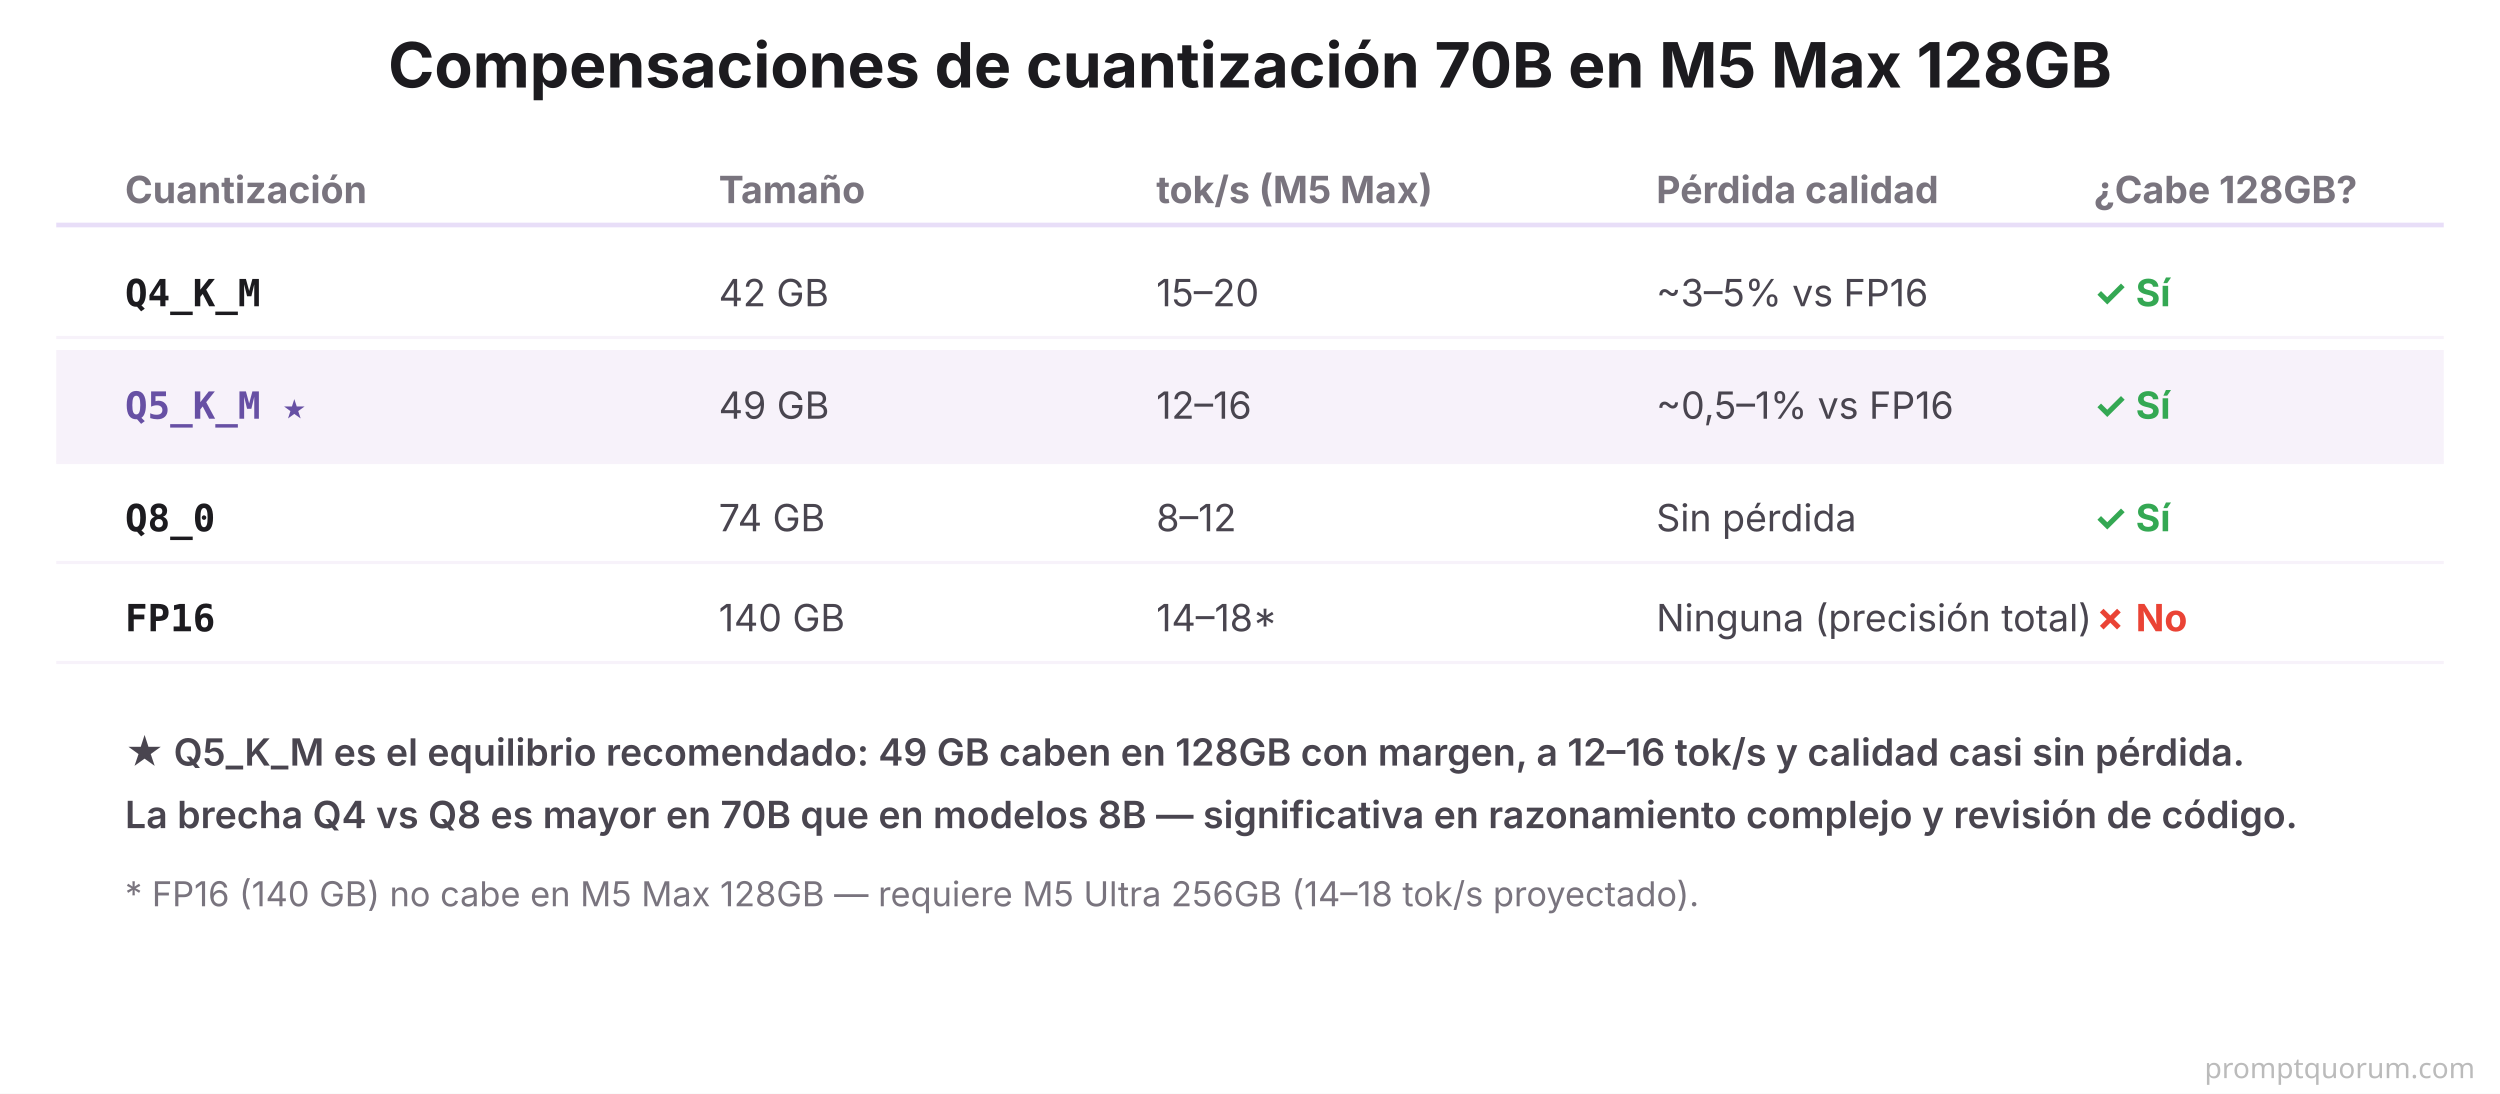
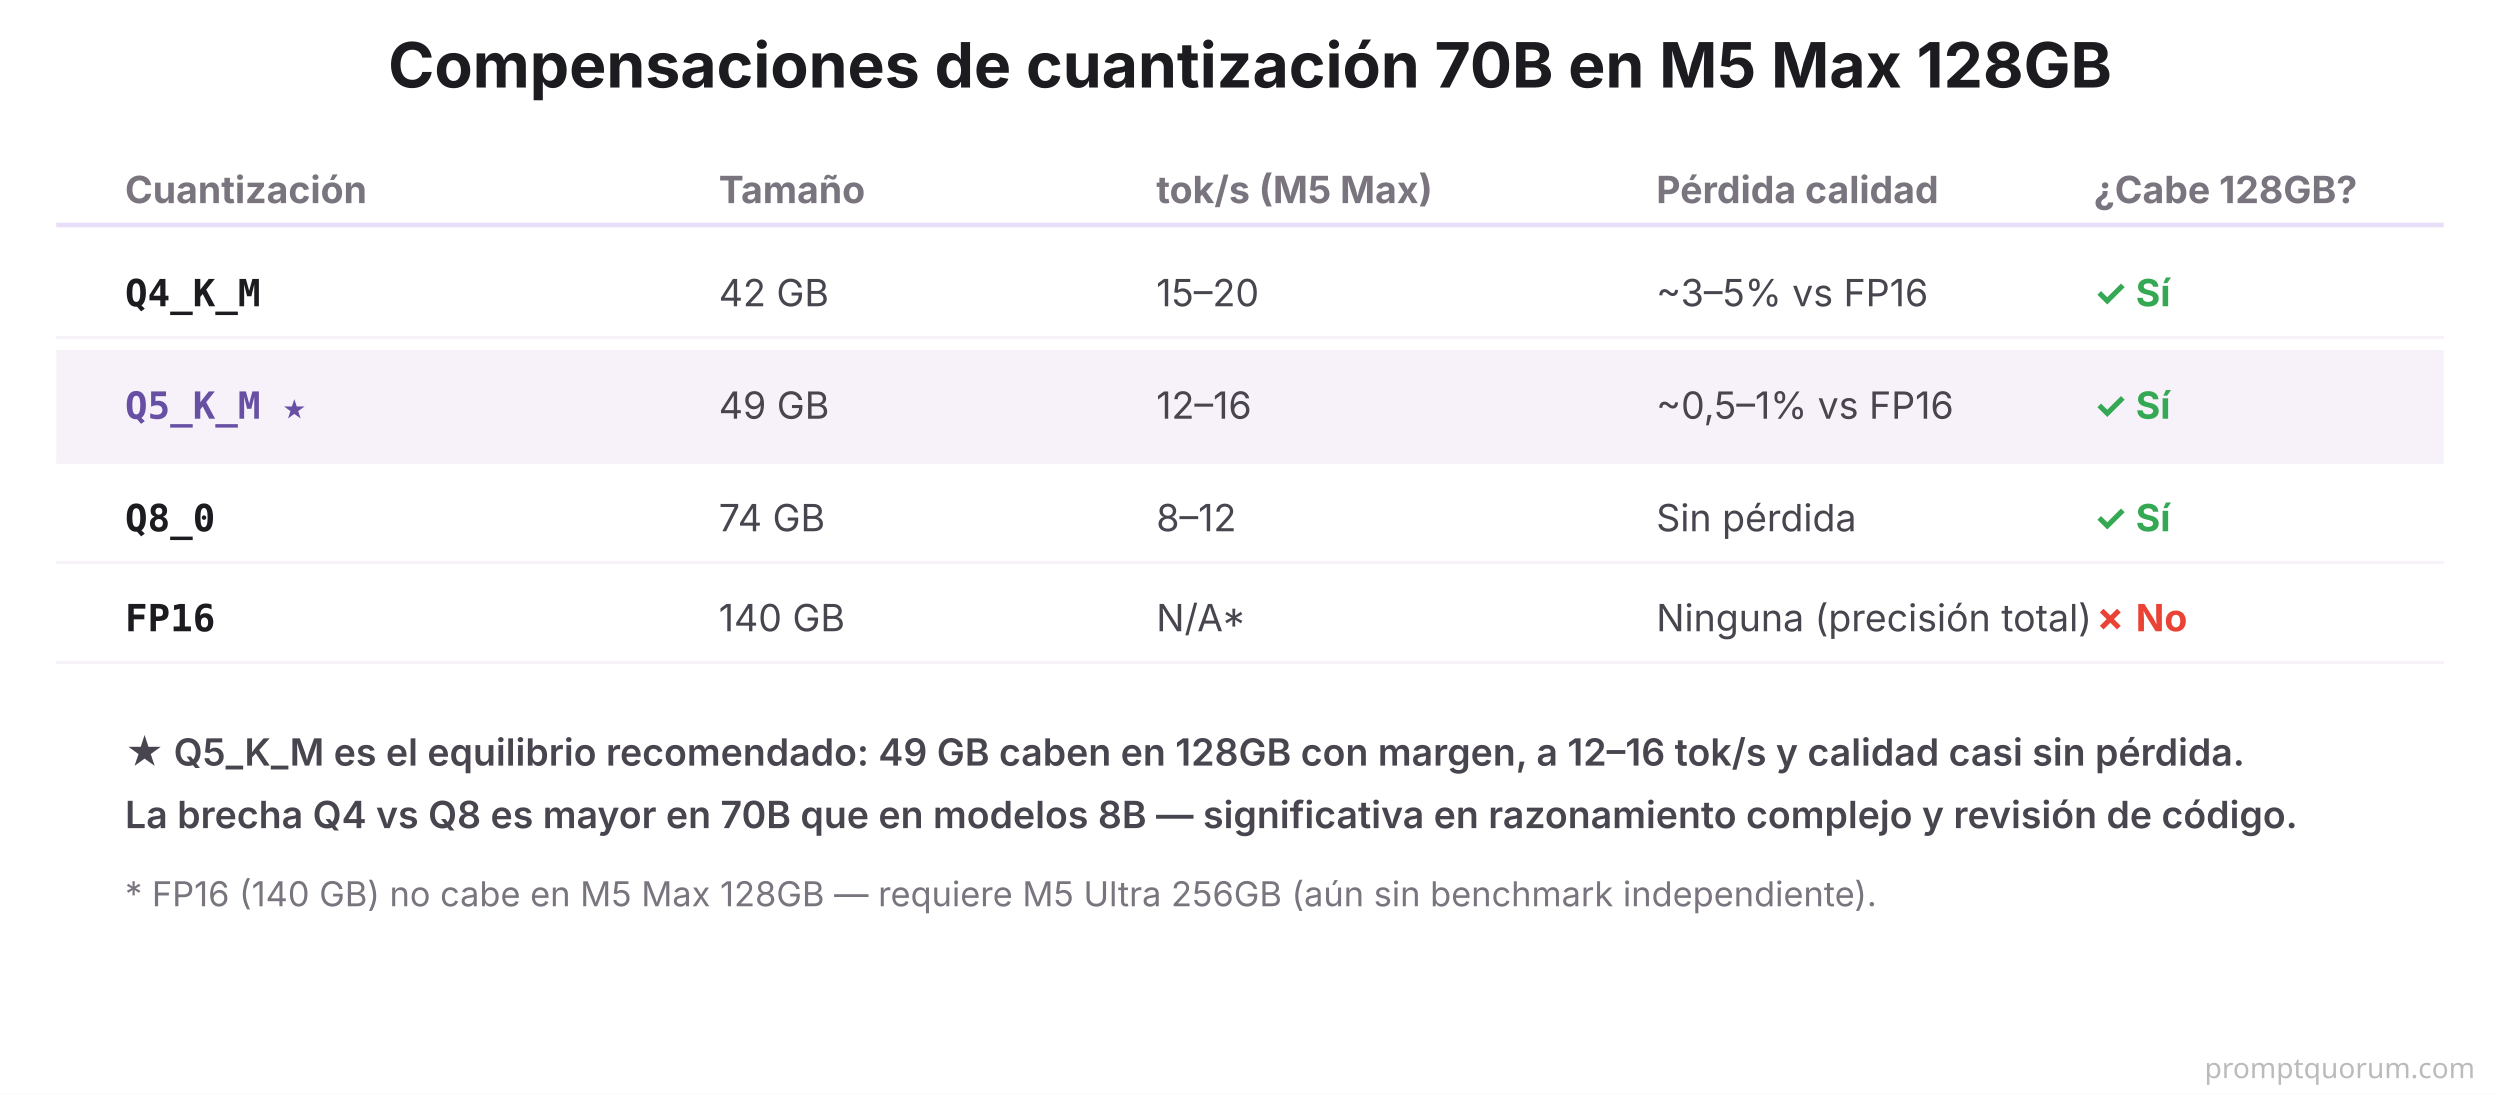
<svg xmlns="http://www.w3.org/2000/svg" viewBox="0 0 800 350" width="800" height="350">
  <rect width="800" height="350" fill="#FFFFFF" />
  <text x="400" y="28" font-family="system-ui, -apple-system, sans-serif" font-size="20" font-weight="700" fill="#1C1B1F" text-anchor="middle">Compensaciones de cuantización 70B en M5 Max 128GB</text>
  <text x="40" y="65" font-family="system-ui, -apple-system, sans-serif" font-size="12" font-weight="700" fill="#79747E">Cuantización</text>
  <text x="230" y="65" font-family="system-ui, -apple-system, sans-serif" font-size="12" font-weight="700" fill="#79747E">Tamaño</text>
  <text x="370" y="65" font-family="system-ui, -apple-system, sans-serif" font-size="12" font-weight="700" fill="#79747E">tok/s (M5 Max)</text>
  <text x="530" y="65" font-family="system-ui, -apple-system, sans-serif" font-size="12" font-weight="700" fill="#79747E">Pérdida calidad</text>
  <text x="670" y="65" font-family="system-ui, -apple-system, sans-serif" font-size="12" font-weight="700" fill="#79747E">¿Cabe 128GB?</text>
  <line x1="18" y1="72" x2="782" y2="72" stroke="#E8DEF8" stroke-width="1.5" />
  <text x="40" y="98" font-family="'SF Mono', Monaco, monospace" font-size="12" font-weight="700" fill="#1C1B1F">Q4_K_M</text>
  <text x="230" y="98" font-family="system-ui, -apple-system, sans-serif" font-size="12" fill="#49454F">42 GB</text>
  <text x="370" y="98" font-family="system-ui, -apple-system, sans-serif" font-size="12" fill="#49454F">15–20</text>
  <text x="530" y="98" font-family="system-ui, -apple-system, sans-serif" font-size="12" fill="#49454F">~3–5% vs FP16</text>
  <text x="670" y="98" font-family="system-ui, -apple-system, sans-serif" font-size="12" font-weight="700" fill="#34A853">✓ Sí</text>
  <line x1="18" y1="108" x2="782" y2="108" stroke="#F7F2FA" stroke-width="1" />
  <rect x="18" y="112" width="764" height="36" fill="#F7F2FA" />
  <text x="40" y="134" font-family="'SF Mono', Monaco, monospace" font-size="12" font-weight="700" fill="#6750A4">Q5_K_M ★</text>
  <text x="230" y="134" font-family="system-ui, -apple-system, sans-serif" font-size="12" fill="#49454F">49 GB</text>
  <text x="370" y="134" font-family="system-ui, -apple-system, sans-serif" font-size="12" fill="#49454F">12–16</text>
  <text x="530" y="134" font-family="system-ui, -apple-system, sans-serif" font-size="12" fill="#49454F">~0,5–1% vs FP16</text>
  <text x="670" y="134" font-family="system-ui, -apple-system, sans-serif" font-size="12" font-weight="700" fill="#34A853">✓ Sí</text>
  <line x1="18" y1="148" x2="782" y2="148" stroke="#F7F2FA" stroke-width="1" />
  <text x="40" y="170" font-family="'SF Mono', Monaco, monospace" font-size="12" font-weight="700" fill="#1C1B1F">Q8_0</text>
  <text x="230" y="170" font-family="system-ui, -apple-system, sans-serif" font-size="12" fill="#49454F">74 GB</text>
  <text x="370" y="170" font-family="system-ui, -apple-system, sans-serif" font-size="12" fill="#49454F">8–12</text>
  <text x="530" y="170" font-family="system-ui, -apple-system, sans-serif" font-size="12" fill="#49454F">Sin pérdida</text>
  <text x="670" y="170" font-family="system-ui, -apple-system, sans-serif" font-size="12" font-weight="700" fill="#34A853">✓ Sí</text>
  <line x1="18" y1="180" x2="782" y2="180" stroke="#F7F2FA" stroke-width="1" />
  <text x="40" y="202" font-family="'SF Mono', Monaco, monospace" font-size="12" font-weight="700" fill="#1C1B1F">FP16</text>
  <text x="230" y="202" font-family="system-ui, -apple-system, sans-serif" font-size="12" fill="#49454F">140 GB</text>
-   <text x="370" y="202" font-family="system-ui, -apple-system, sans-serif" font-size="12" fill="#49454F">14–18*</text>
+   <text x="370" y="202" font-family="system-ui, -apple-system, sans-serif" font-size="12" fill="#49454F">N/A*</text>
  <text x="530" y="202" font-family="system-ui, -apple-system, sans-serif" font-size="12" fill="#49454F">Ninguna (precisión total)</text>
  <text x="670" y="202" font-family="system-ui, -apple-system, sans-serif" font-size="12" font-weight="700" fill="#EA4335">✗ No</text>
  <line x1="18" y1="212" x2="782" y2="212" stroke="#F7F2FA" stroke-width="1" />
  <text x="40" y="245" font-family="system-ui, -apple-system, sans-serif" font-size="12" font-weight="600" fill="#49454F">★ Q5_K_M es el equilibrio recomendado: 49 GB caben en 128GB con margen, a 12–16 tok/s y calidad casi sin pérdida.</text>
  <text x="40" y="265" font-family="system-ui, -apple-system, sans-serif" font-size="12" font-weight="600" fill="#49454F">La brecha Q4 vs Q8 es mayor en 70B que en modelos 8B — significativa en razonamiento complejo y revisión de código.</text>
-   <text x="40" y="290" font-family="system-ui, -apple-system, sans-serif" font-size="11" fill="#79747E">* FP16 (140 GB) no cabe en M5 Max 128GB — requiere M5 Ultra 256GB (14–18 tok/s proyectado).</text>
+   <text x="40" y="290" font-family="system-ui, -apple-system, sans-serif" font-size="11" fill="#79747E">* FP16 (140 GB) no cabe en M5 Max 128GB — requiere M5 Ultra 256GB (aún sin benchmark independiente).</text>
  <text x="792" y="345" font-family="system-ui,sans-serif" font-size="9" fill="#BBBBBB" text-anchor="end">promptquorum.com</text>
</svg>
